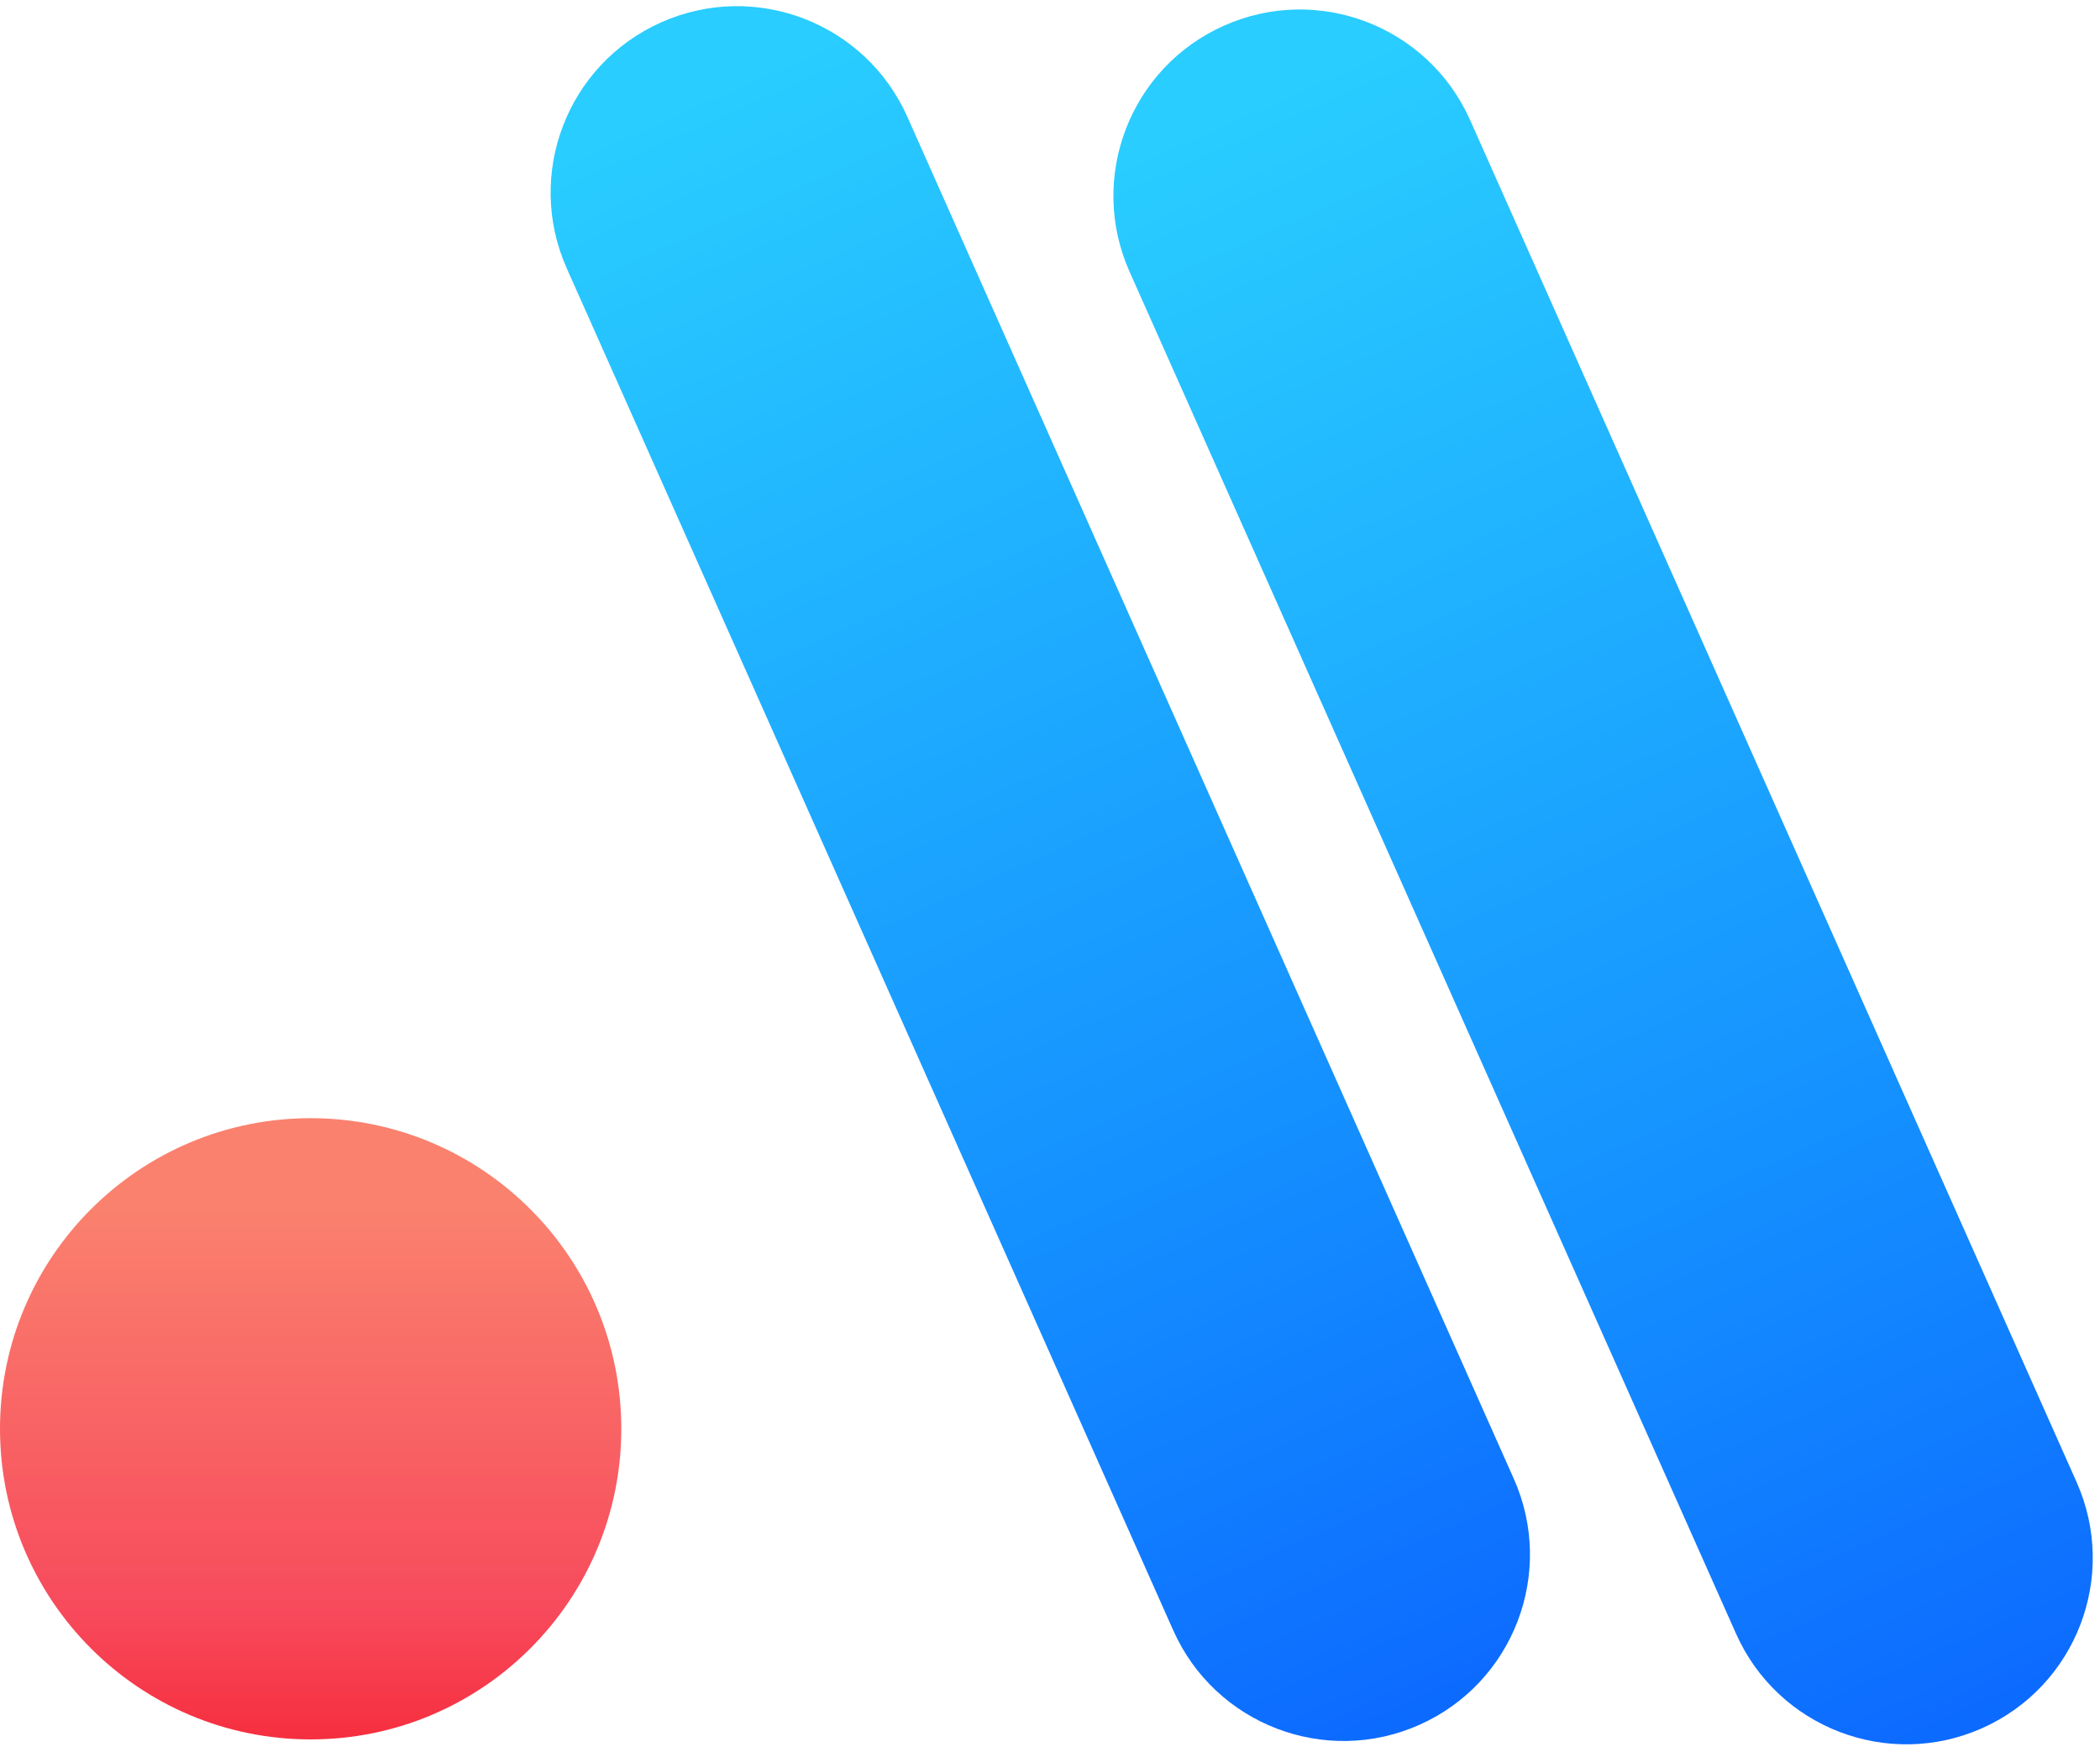
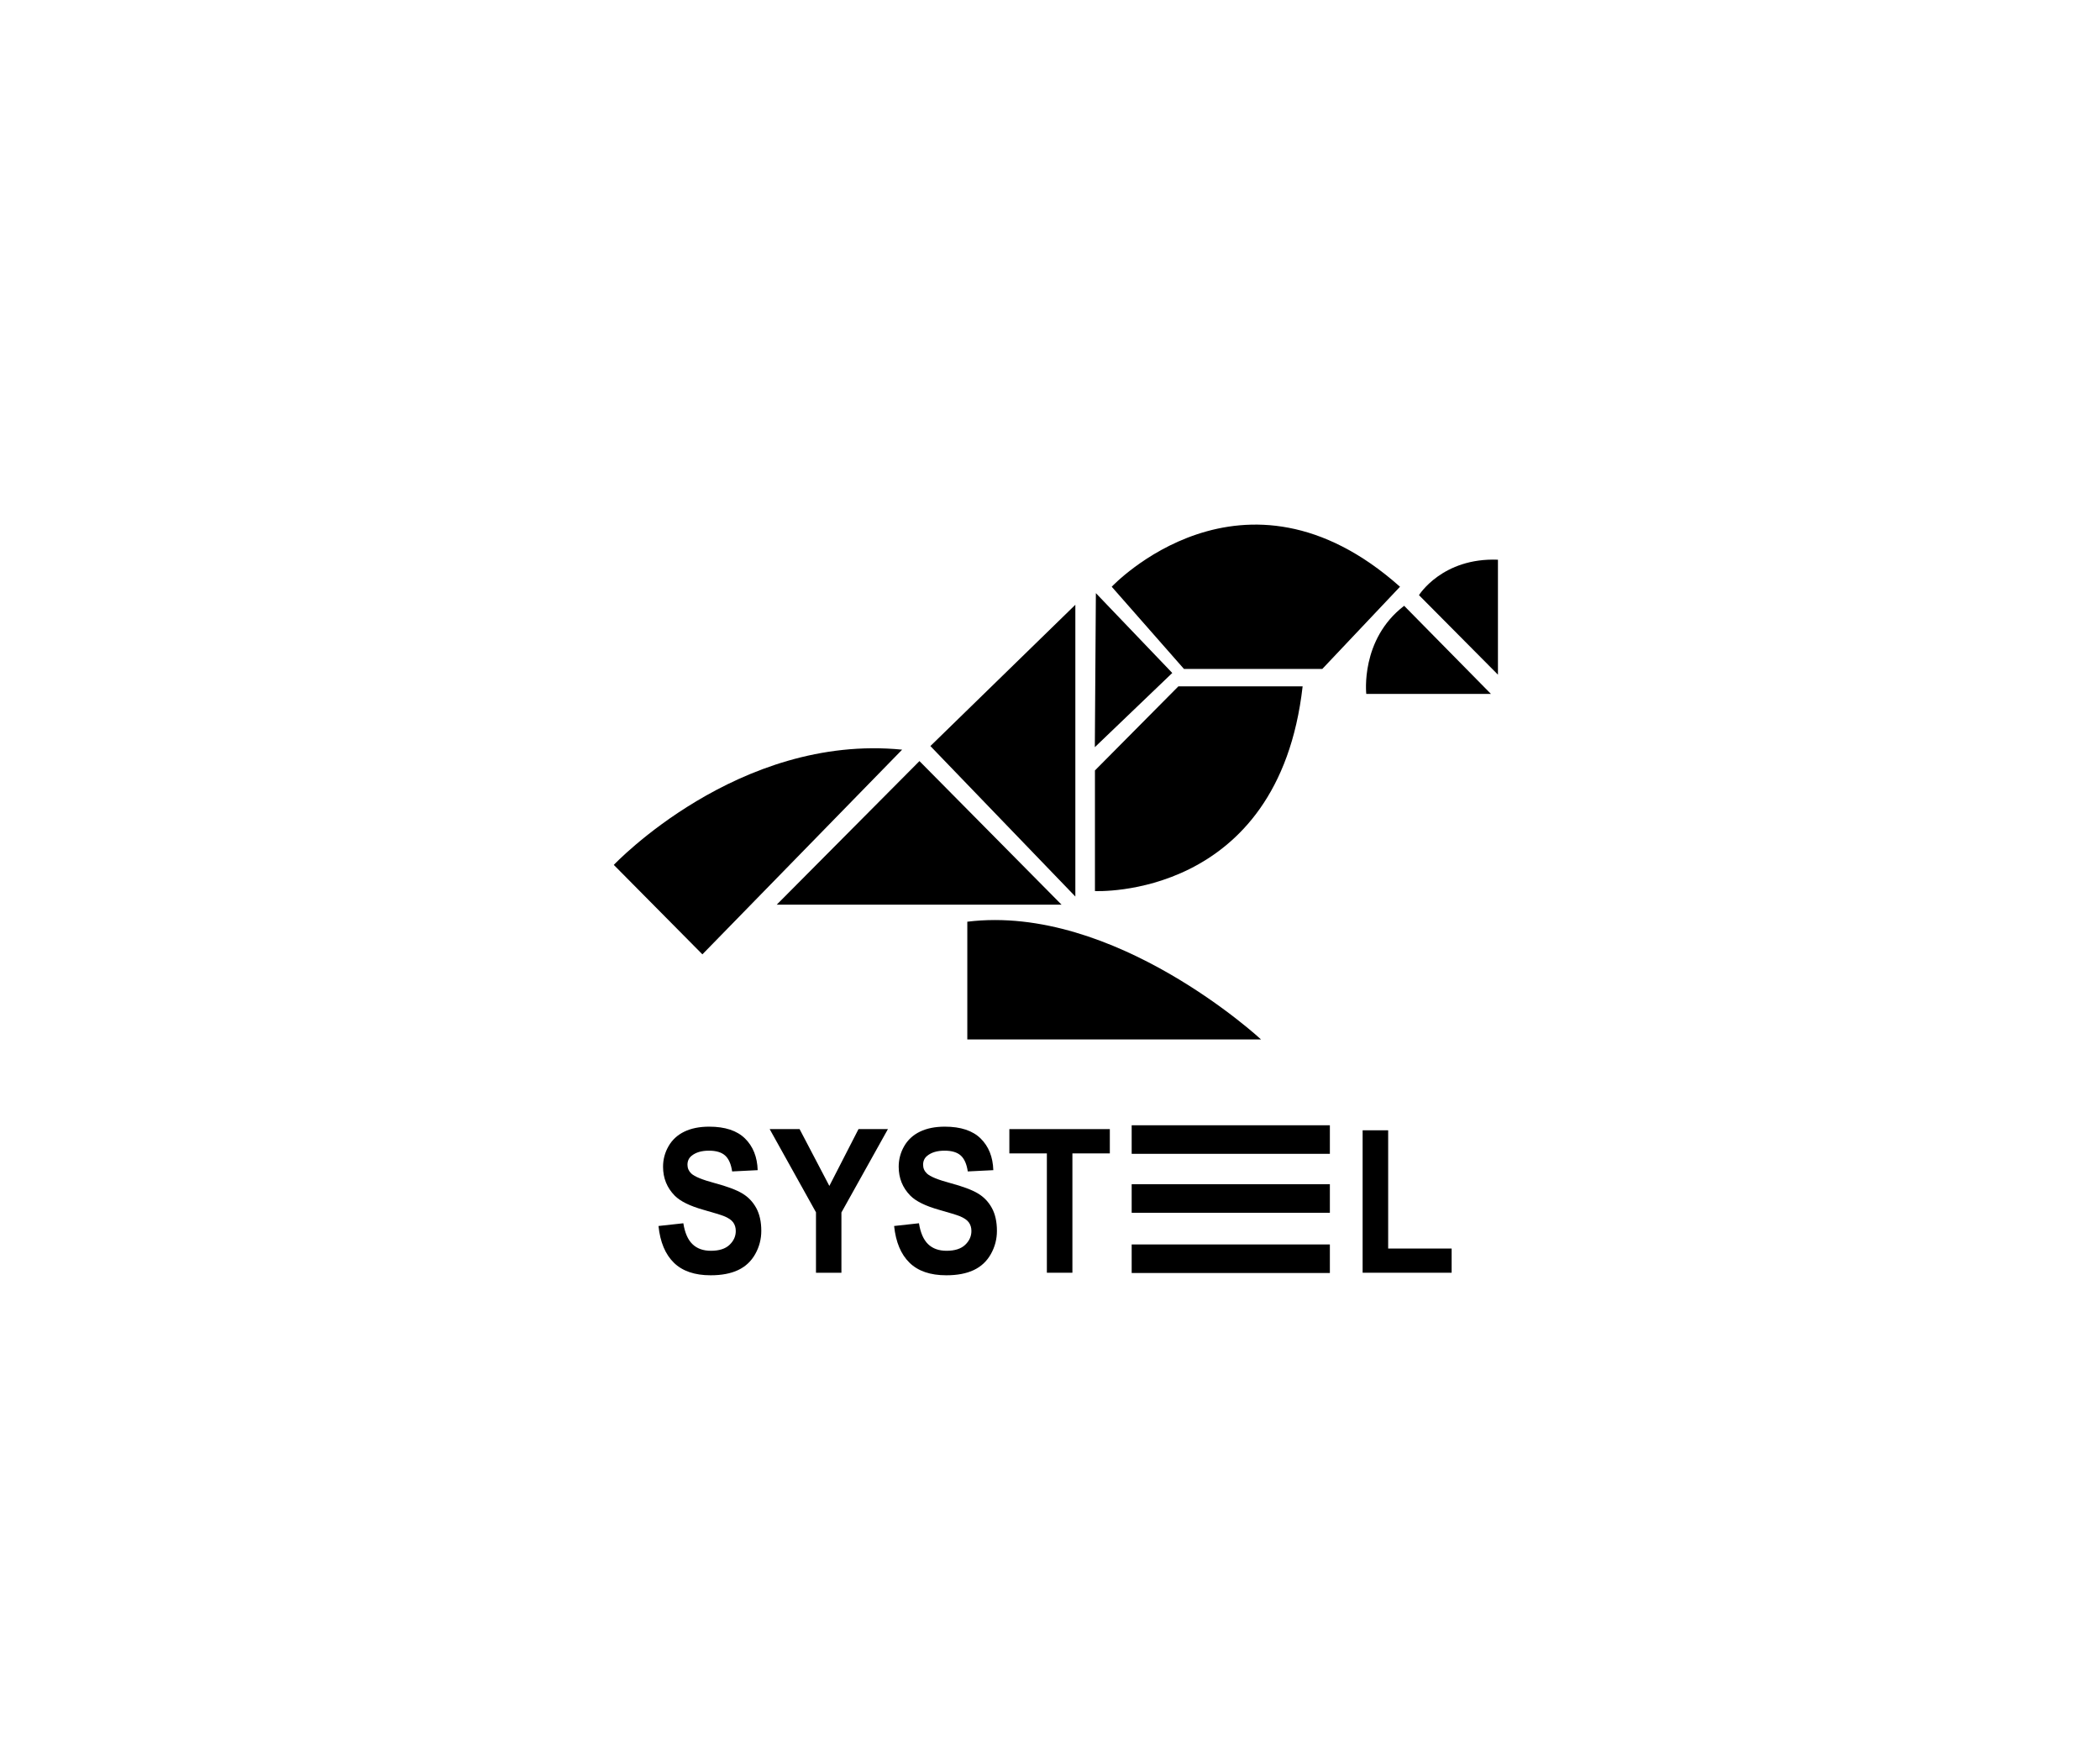
- <svg xmlns="http://www.w3.org/2000/svg" width="169px" height="141px" viewBox="0 0 169 141" version="1.1">
-   <defs>
-     <linearGradient x1="54.043%" y1="4.398%" x2="54.043%" y2="108.457%" id="linearGradient-1">
-       <stop stop-color="#29CDFF" offset="0%" />
-       <stop stop-color="#148EFF" offset="62.309%" />
-       <stop stop-color="#0A60FF" offset="100%" />
-     </linearGradient>
-     <linearGradient x1="50%" y1="14.22%" x2="50%" y2="113.264%" id="linearGradient-2">
-       <stop stop-color="#FA816E" offset="0%" />
-       <stop stop-color="#F74A5C" offset="65.909%" />
-       <stop stop-color="#F51D2C" offset="100%" />
-     </linearGradient>
-   </defs>
-   <g id="Page-1" stroke="none" stroke-width="1" fill="none" fill-rule="evenodd">
-     <g id="Group" transform="translate(0, -5)">
-       <rect id="Rectangle" fill="url(#linearGradient-1)" transform="translate(83.71892, 75.31236) rotate(-24) translate(-83.71892, -75.31236) " x="68.719" y="0.312" width="30" height="150" rx="15" />
-       <rect id="Rectangle" fill="url(#linearGradient-1)" transform="translate(129.0099, 75.58021) rotate(-24) translate(-129.0099, -75.58021) " x="114.01" y="0.58" width="30" height="150" rx="15" />
-       <circle id="Oval" fill="url(#linearGradient-2)" cx="25" cy="120" r="25" />
+ <svg xmlns="http://www.w3.org/2000/svg" width="100%" height="100%" viewBox="0 0 169 141" version="1.1" xml:space="preserve" style="fill-rule:evenodd;clip-rule:evenodd;stroke-linejoin:round;stroke-miterlimit:2;">
+   <g id="Page-1">
+     <g>
+       <rect x="91.073" y="90.57" width="15.95" height="2.298" />
+       <rect x="91.073" y="95.315" width="15.95" height="2.298" />
+       <rect x="91.073" y="100.162" width="15.95" height="2.298" />
+       <path d="M112.667,47.225l-6.253,6.616l-11.134,-0l-5.813,-6.616c0,0 10.553,-11.252 23.2,0Z" />
+       <path d="M104.831,55.242l-9.999,0l-6.715,6.768l0,9.709c0,0 14.763,0.743 16.714,-16.477Z" />
+       <path d="M88.192,47.74l6.148,6.425l-6.232,5.973l0.084,-12.398Z" />
+       <path d="M86.54,48.676l-0,23.484l-11.666,-12.112l11.666,-11.372Z" />
+       <path d="M73.994,61.258l11.435,11.556l-22.921,0l11.486,-11.556Z" />
+       <path d="M72.601,60.338l-16.075,16.475l-7.13,-7.2c0,-0 10.002,-10.585 23.205,-9.275Z" />
+       <path d="M77.845,74.186l0,9.478l23.641,0c-0,0 -11.782,-10.942 -23.641,-9.478Z" />
+       <path d="M120.549,45.049l-0,9.253l-6.355,-6.4c-0,0 1.872,-3.029 6.355,-2.853Z" />
+       <path d="M113.001,48.76l6.985,7.092l-10.033,-0c-0,-0 -0.499,-4.387 3.048,-7.092Z" />
+       <g>
+         <path d="M52.993,98.677l1.999,-0.22c0.12,0.762 0.364,1.322 0.732,1.679c0.368,0.358 0.864,0.536 1.489,0.536c0.661,0 1.16,-0.159 1.495,-0.477c0.336,-0.318 0.504,-0.69 0.504,-1.115c-0,-0.274 -0.071,-0.506 -0.212,-0.698c-0.141,-0.192 -0.388,-0.359 -0.739,-0.501c-0.241,-0.095 -0.789,-0.263 -1.645,-0.505c-1.102,-0.31 -1.874,-0.691 -2.319,-1.143c-0.624,-0.636 -0.937,-1.411 -0.937,-2.326c0,-0.589 0.147,-1.14 0.441,-1.652c0.294,-0.513 0.717,-0.903 1.27,-1.171c0.553,-0.268 1.221,-0.402 2.003,-0.402c1.277,-0 2.238,0.318 2.884,0.954c0.645,0.636 0.984,1.485 1.017,2.547l-2.055,0.102c-0.088,-0.594 -0.276,-1.021 -0.566,-1.281c-0.289,-0.26 -0.723,-0.39 -1.301,-0.39c-0.597,-0 -1.064,0.139 -1.402,0.418c-0.218,0.178 -0.326,0.418 -0.326,0.717c-0,0.274 0.102,0.507 0.305,0.702c0.259,0.247 0.889,0.505 1.888,0.773c1,0.268 1.739,0.545 2.218,0.832c0.479,0.286 0.854,0.678 1.124,1.174c0.271,0.497 0.406,1.111 0.406,1.842c0,0.662 -0.162,1.282 -0.486,1.861c-0.324,0.578 -0.782,1.008 -1.374,1.289c-0.592,0.281 -1.33,0.422 -2.214,0.422c-1.287,-0 -2.274,-0.338 -2.964,-1.014c-0.689,-0.675 -1.101,-1.659 -1.235,-2.953Z" style="fill-rule:nonzero;" />
+         <path d="M65.667,102.439l-0,-4.865l-3.727,-6.695l2.408,-0l2.395,4.573l2.346,-4.573l2.367,-0l-3.742,6.71l0,4.85l-2.047,-0Z" style="fill-rule:nonzero;" />
+         <path d="M71.955,98.677l1.999,-0.22c0.121,0.762 0.365,1.322 0.733,1.679c0.368,0.358 0.864,0.536 1.489,0.536c0.661,0 1.16,-0.159 1.495,-0.477c0.336,-0.318 0.504,-0.69 0.504,-1.115c-0,-0.274 -0.071,-0.506 -0.212,-0.698c-0.141,-0.192 -0.388,-0.359 -0.739,-0.501c-0.241,-0.095 -0.789,-0.263 -1.645,-0.505c-1.102,-0.31 -1.874,-0.691 -2.319,-1.143c-0.624,-0.636 -0.937,-1.411 -0.937,-2.326c0,-0.589 0.147,-1.14 0.441,-1.652c0.294,-0.513 0.717,-0.903 1.27,-1.171c0.553,-0.268 1.221,-0.402 2.003,-0.402c1.277,-0 2.238,0.318 2.884,0.954c0.645,0.636 0.984,1.485 1.017,2.547l-2.055,0.102c-0.088,-0.594 -0.276,-1.021 -0.566,-1.281c-0.289,-0.26 -0.723,-0.39 -1.301,-0.39c-0.597,-0 -1.064,0.139 -1.402,0.418c-0.218,0.178 -0.326,0.418 -0.326,0.717c-0,0.274 0.101,0.507 0.305,0.702c0.259,0.247 0.888,0.505 1.888,0.773c0.999,0.268 1.739,0.545 2.218,0.832c0.479,0.286 0.853,0.678 1.124,1.174c0.271,0.497 0.406,1.111 0.406,1.842c0,0.662 -0.162,1.282 -0.486,1.861c-0.324,0.578 -0.782,1.008 -1.374,1.289c-0.592,0.281 -1.33,0.422 -2.214,0.422c-1.287,-0 -2.275,-0.338 -2.964,-1.014c-0.69,-0.675 -1.101,-1.659 -1.236,-2.953Z" style="fill-rule:nonzero;" />
+         <path d="M84.248,102.439l-0,-9.605l-3.019,0l-0,-1.955l8.086,-0l-0,1.955l-3.012,0l-0,9.605l-2.055,-0Z" style="fill-rule:nonzero;" />
+         <path d="M109.659,102.439l0,-11.465l2.055,-0l-0,9.517l5.108,0l0,1.948l-7.163,-0Z" style="fill-rule:nonzero;" />
+       </g>
    </g>
  </g>
</svg>
